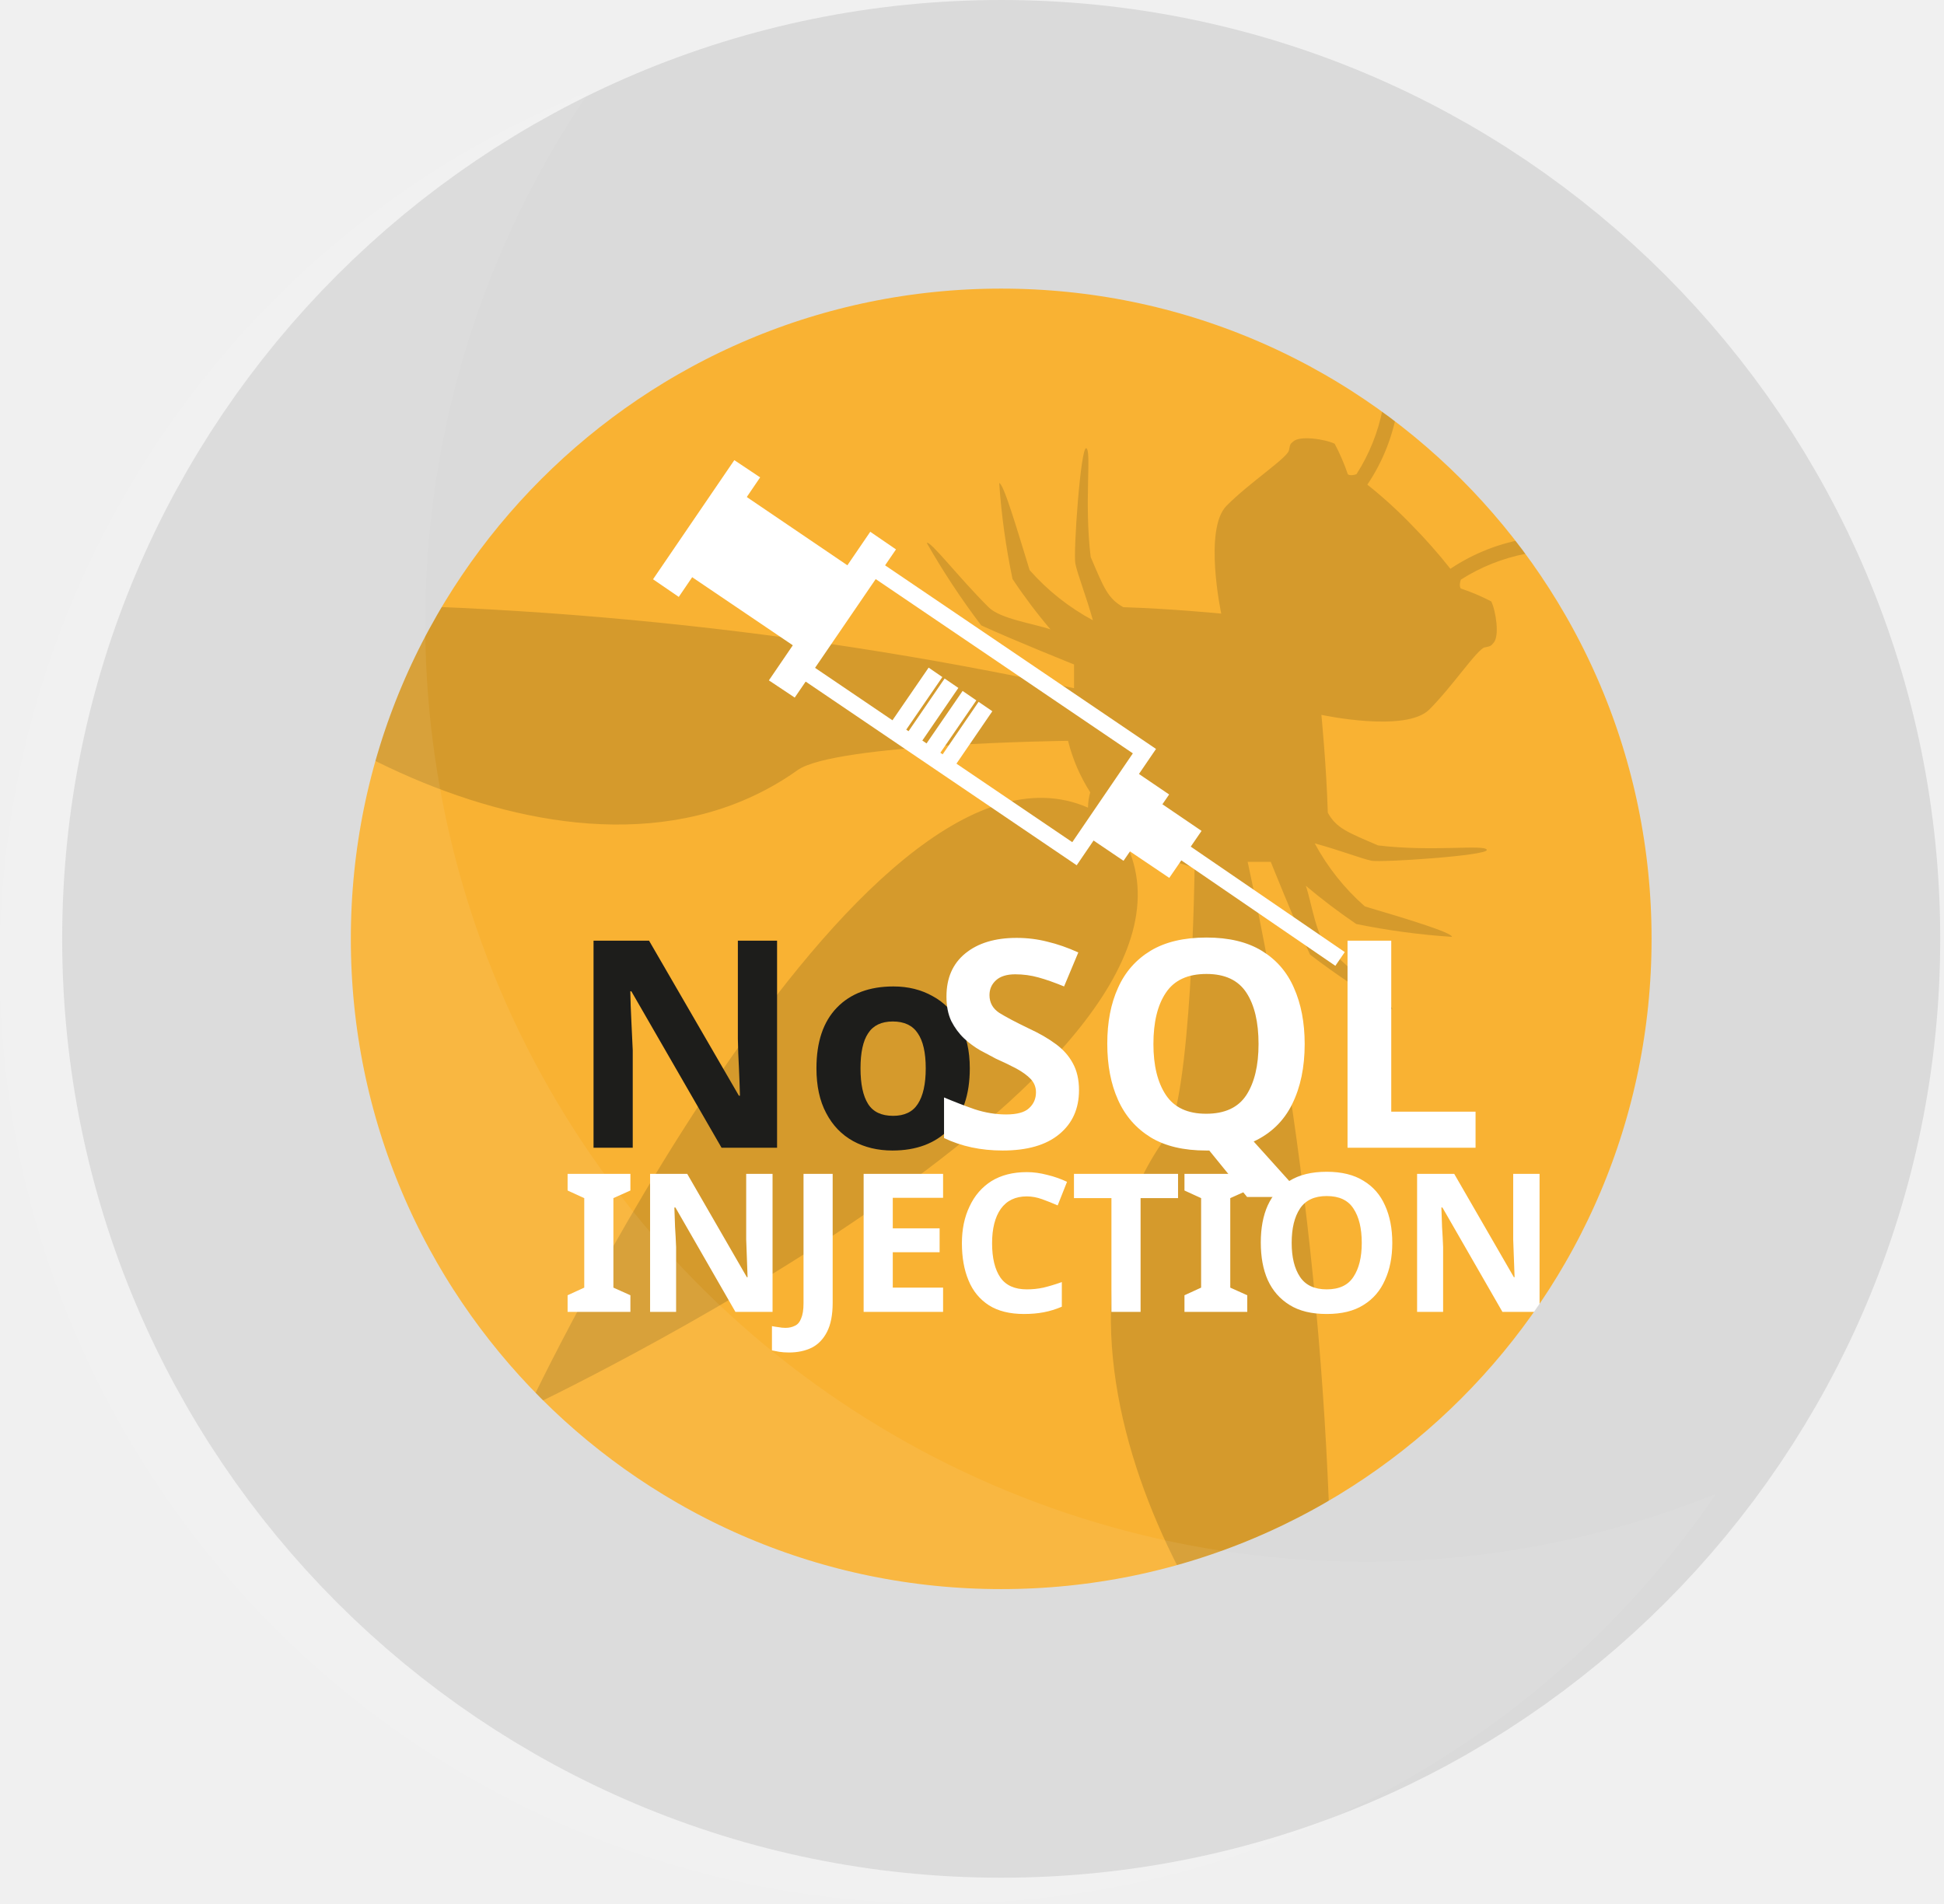
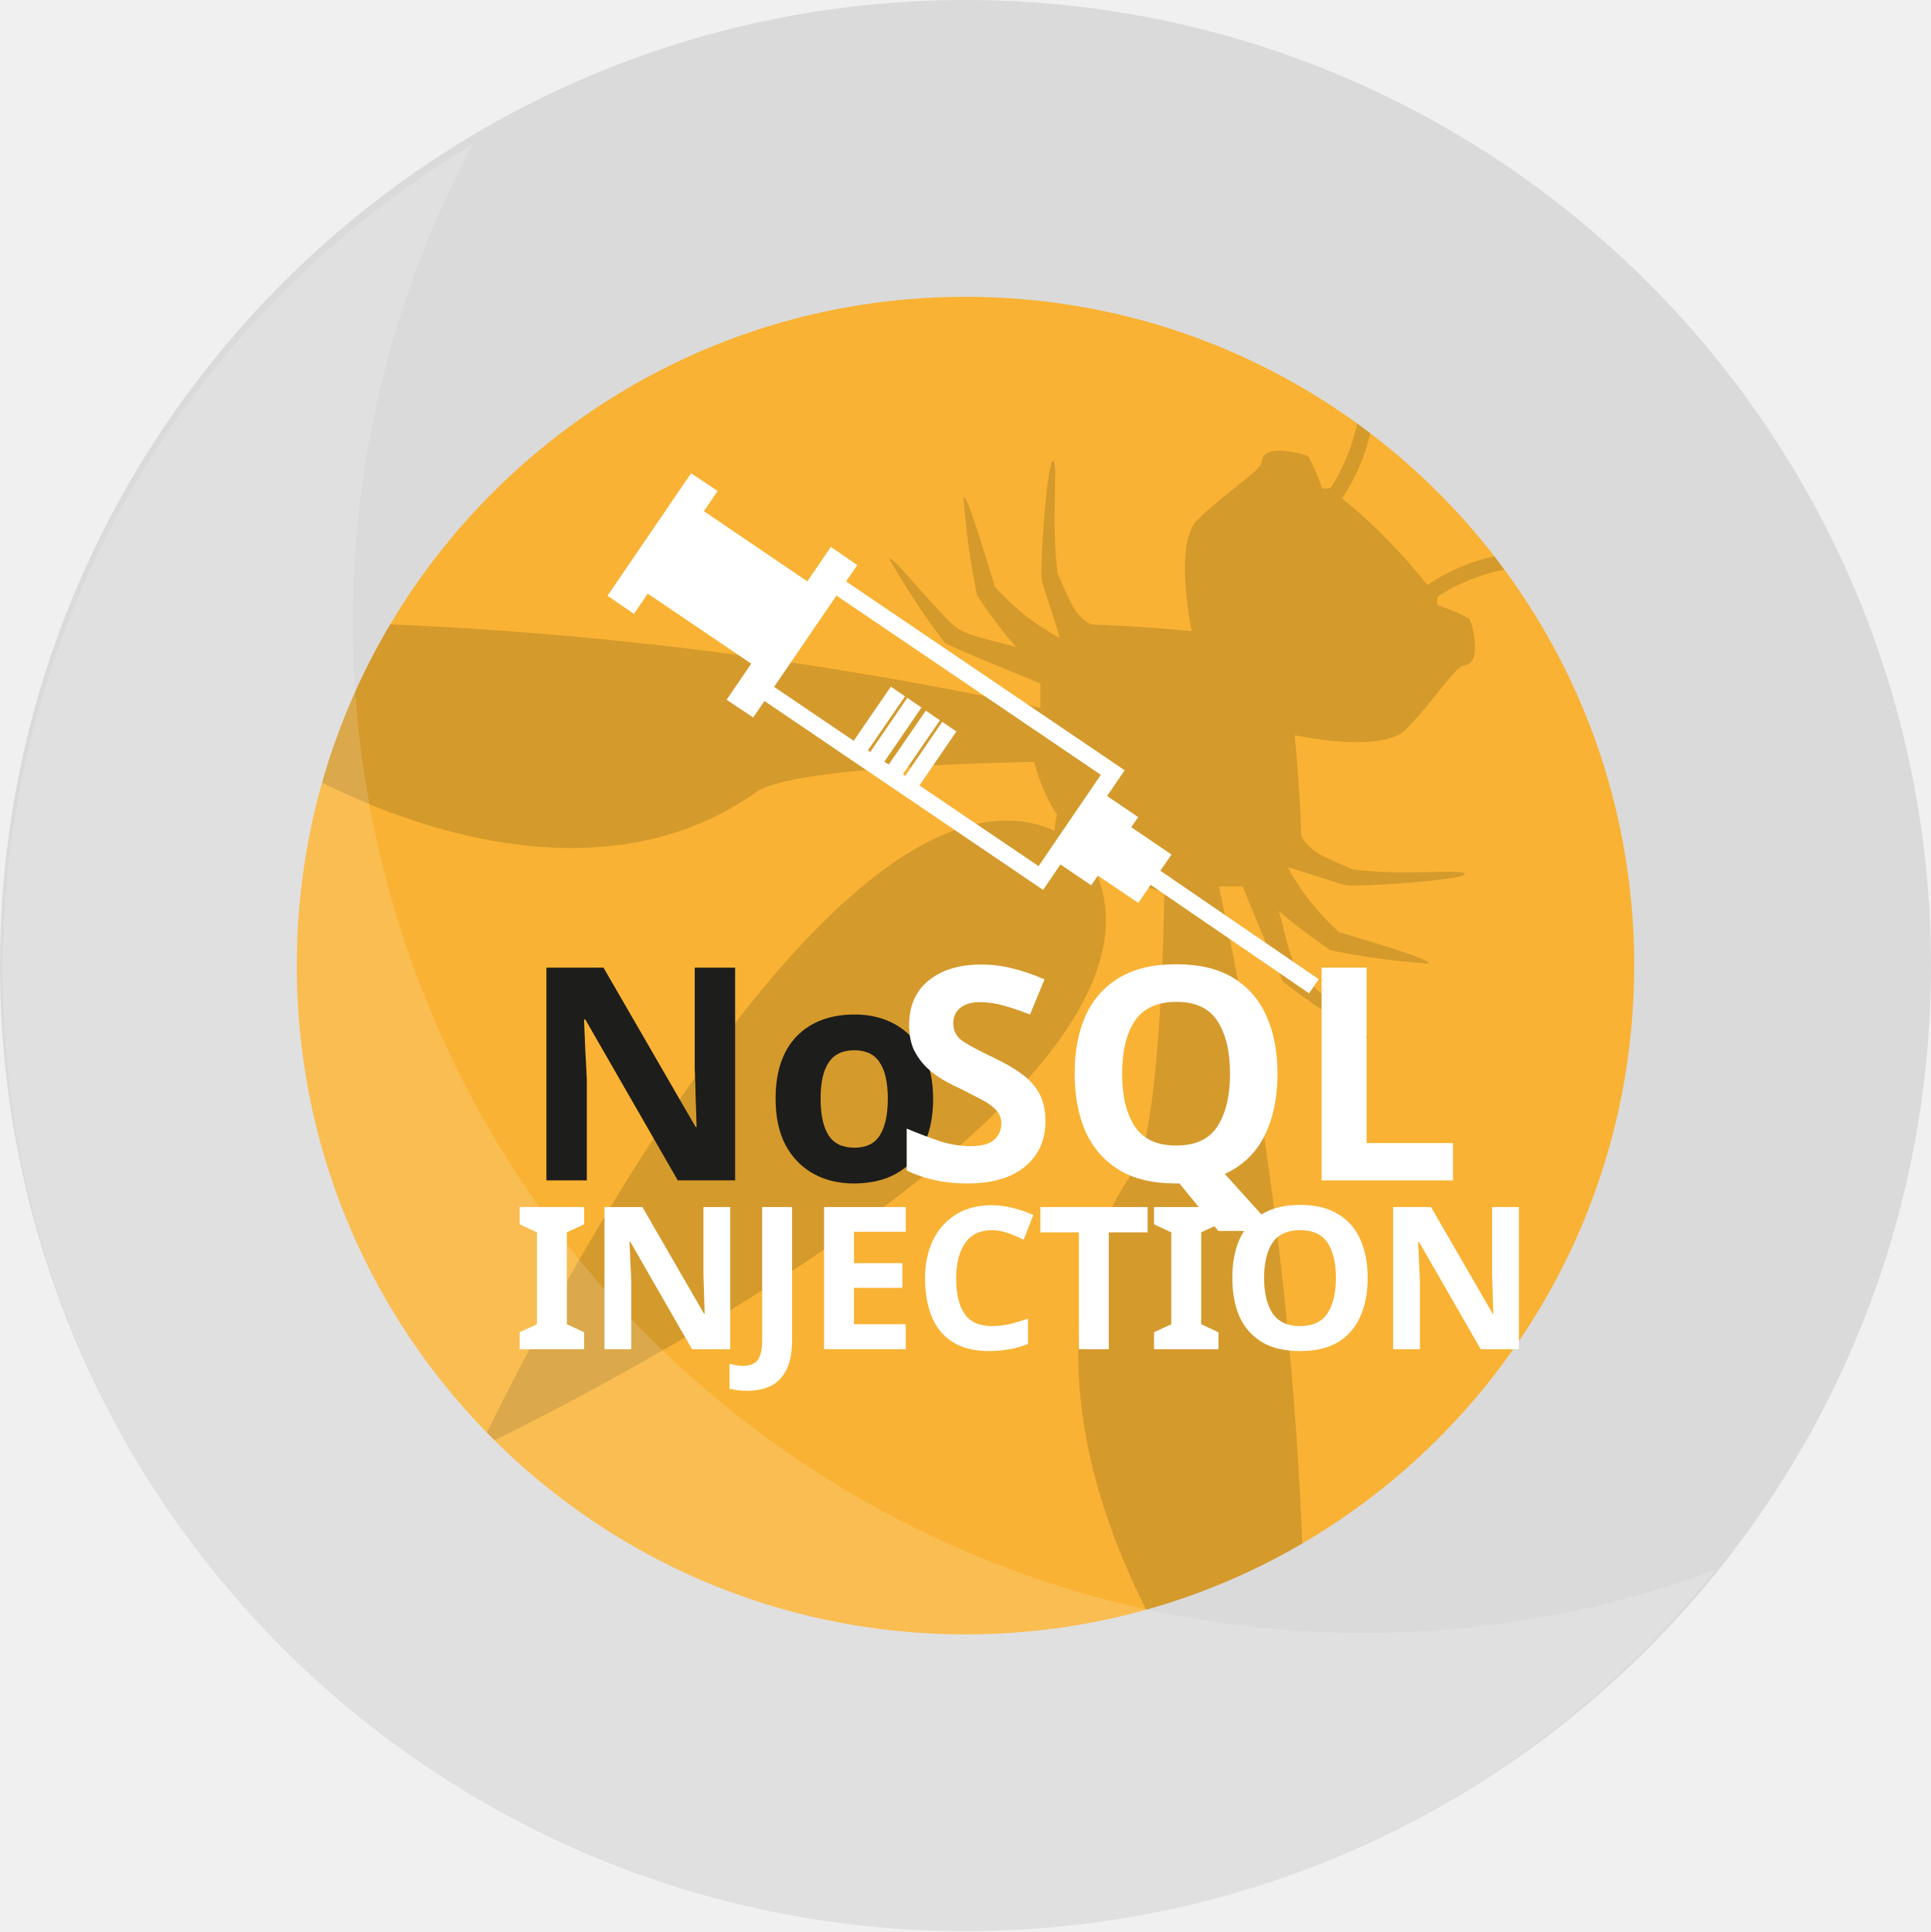
- <svg xmlns="http://www.w3.org/2000/svg" viewBox="0 0 87.55 85.73" version="1.1" id="svg51">
+ <svg xmlns="http://www.w3.org/2000/svg" viewBox="0 0 97.861 97.902" version="1.1" id="svg51" width="97.861" height="97.902">
  <defs id="defs7">
    <style id="style2">.cls-1,.cls-10,.cls-6{fill:none;}.cls-2{clip-path:url(#clip-path);}.cls-3{fill:#f9b233;stroke:#706f6f;stroke-width:10px;}.cls-10,.cls-3,.cls-6,.cls-7{stroke-miterlimit:10;}.cls-4{fill:#d59a2c;}.cls-5{font-size:8.71px;letter-spacing:-0.02em;}.cls-11,.cls-5,.cls-7,.cls-9{fill:#fff;}.cls-5,.cls-8{font-family:Hind-SemiBold, Hind;font-weight:700;}.cls-6,.cls-7{stroke:#fff;stroke-width:0.75px;}.cls-8{font-size:13.06px;fill:#1d1d1b;}.cls-10{stroke:#dadada;stroke-width:13px;}.cls-11{opacity:0.07;}</style>
    <clipPath id="clip-path">
-       <circle class="cls-1" cx="45.36" cy="42.21" r="41.1" id="circle4" />
+       <circle class="cls-1" cx="45.36" cy="42.21" r="41.1" id="circle4" style="fill:none" />
+     </clipPath>
+     <clipPath clipPathUnits="userSpaceOnUse" id="clipPath7089">
+       <ellipse style="display:inline;opacity:1;vector-effect:none;fill:none;fill-opacity:1;stroke:#000000;stroke-width:0.011;stroke-linecap:butt;stroke-linejoin:miter;stroke-miterlimit:4;stroke-dasharray:none;stroke-dashoffset:0;stroke-opacity:1" id="ellipse7091" cx="44.986" cy="42.407" rx="48.712" ry="48.711" />
    </clipPath>
  </defs>
-   <circle style="fill:#f9b233;stroke:#706f6f;stroke-width:10px;stroke-miterlimit:10" id="circle11" r="35.79" cy="42.29" cx="45.09" class="cls-3" />
-   <path style="fill:#d59a2c" id="path13" d="m 63.55,23.62 a 24.14,24.14 0 0 1 1.77,2 8.7,8.7 0 0 1 3.53,-1.37 c 2.06,0.88 4,1.85 4,2.06 0,0.21 -3,-1.08 -4.12,-1.37 a 8.41,8.41 0 0 0 -2.94,1.17 c -0.1,0.3 0,0.4 0,0.4 a 8.94,8.94 0 0 1 1.37,0.58 c 0.2,0.4 0.39,1.57 0.1,1.87 -0.1,0.1 -0.06,0.14 -0.39,0.2 -0.33,0.06 -1.44,1.74 -2.5,2.8 -1.06,1.06 -4.86,0.24 -4.86,0.24 0,0 0.22,2.21 0.29,4.41 0.39,0.7 0.89,0.88 2.26,1.47 2.45,0.3 4.82,-0.06 4.9,0.2 0.08,0.26 -4.77,0.58 -5.2,0.49 -0.43,-0.09 -1.47,-0.49 -2.55,-0.78 a 10.24,10.24 0 0 0 2.26,2.84 c 2,0.59 3.92,1.18 3.92,1.37 A 31.84,31.84 0 0 1 61.08,41.62 27.43,27.43 0 0 1 58.81,39.9 c 0.26,0.76 0.46,2.27 1,2.79 1.33,1.33 3,2.65 2.89,2.78 A 34.36,34.36 0 0 1 59,43 c -0.71,-1.53 -1.77,-4.18 -1.77,-4.18 h -1.04 a 169.6,169.6 0 0 1 3.73,40.26 C 55.68,76.96 45.33,61.32 52.48,51.26 53.68,49.58 53.8,39.08 53.8,39.08 a 7.85,7.85 0 0 1 -2.32,-1 2.46,2.46 0 0 1 -0.68,0.1 c 4.5,10.33 -27,25.22 -27,25.22 0,0 14.9,-31.53 25.2,-27.02 a 2.53,2.53 0 0 1 0.1,-0.69 7.85,7.85 0 0 1 -1,-2.32 c 0,0 -10.5,0.12 -12.18,1.32 -10.06,7.15 -25.7,-3.2 -27.81,-7.44 A 169.23,169.23 0 0 1 48.37,31 v -1.07 c 0,0 -2.65,-1.06 -4.18,-1.76 a 34.5,34.5 0 0 1 -2.45,-3.71 c 0.13,-0.15 1.45,1.57 2.78,2.89 0.53,0.53 2,0.73 2.79,1 A 24,24 0 0 1 45.6,26.08 31.87,31.87 0 0 1 45,21.76 c 0.19,0 0.78,2 1.37,3.92 a 10.26,10.26 0 0 0 2.85,2.26 c -0.3,-1.08 -0.69,-2.06 -0.79,-2.55 -0.1,-0.49 0.24,-5.29 0.49,-5.2 0.25,0.09 -0.1,2.45 0.2,4.9 0.59,1.38 0.77,1.87 1.47,2.26 2.2,0.07 4.41,0.29 4.41,0.29 0,0 -0.81,-3.8 0.24,-4.86 1.05,-1.06 2.75,-2.16 2.81,-2.5 0.06,-0.34 0.09,-0.29 0.19,-0.39 0.3,-0.29 1.47,-0.1 1.87,0.1 a 9.42,9.42 0 0 1 0.59,1.37 c 0,0 0.09,0.1 0.39,0 a 8.44,8.44 0 0 0 1.18,-2.94 c -0.3,-1.08 -1.59,-4.11 -1.38,-4.12 0.21,-0.01 1.18,2 2.06,4 a 8.55,8.55 0 0 1 -1.37,3.53 20.59,20.59 0 0 1 1.97,1.79 z" class="cls-4" />
-   <text style="font-weight:700;font-size:8.71px;font-family:Hind-SemiBold, Hind;letter-spacing:-0.02em;fill:#ffffff" id="text15" class="cls-5" x="25.28" y="59.09">INJECTION</text>
-   <polygon style="fill:none;stroke:#ffffff;stroke-width:0.75px;stroke-miterlimit:10" id="polygon17" points="42.35,23.72 54.61,32.03 51.46,36.65 39.2,28.34 " class="cls-6" transform="translate(-3.069139,1.804962)" />
-   <polygon style="fill:#ffffff;stroke:#ffffff;stroke-width:0.75px;stroke-miterlimit:10" id="polygon19" points="53.89,33.19 55.2,34.08 53.57,36.45 52.27,35.57 " class="cls-7" transform="translate(-3.069139,1.804962)" />
-   <polygon style="fill:#ffffff;stroke:#ffffff;stroke-width:0.75px;stroke-miterlimit:10" id="polygon21" points="54.94,34.55 56.66,35.72 55.63,37.22 53.91,36.06 " class="cls-7" transform="translate(-3.069139,1.804962)" />
-   <polygon style="fill:#ffffff;stroke:#ffffff;stroke-width:0.75px;stroke-miterlimit:10" id="polygon23" points="36.22,20.71 41.57,24.34 39.53,27.32 34.18,23.7 " class="cls-7" transform="translate(-3.069139,1.804962)" />
-   <polygon style="fill:#ffffff;stroke:#ffffff;stroke-width:0.75px;stroke-miterlimit:10" id="polygon25" points="42.36,22.67 42.9,23.04 38.76,29.1 38.22,28.74 " class="cls-7" transform="translate(-3.069139,1.804962)" />
-   <polygon style="fill:#ffffff;stroke:#ffffff;stroke-width:0.75px;stroke-miterlimit:10" id="polygon27" points="36.24,19.44 36.78,19.8 33.54,24.56 33,24.19 " class="cls-7" transform="translate(-3.069139,1.804962)" />
-   <line style="fill:#ffffff;stroke:#ffffff;stroke-width:0.75px;stroke-miterlimit:10" id="line29" y2="43.195" x2="60.351" y1="38.265" x1="53.151" class="cls-7" />
-   <line style="fill:#ffffff;stroke:#ffffff;stroke-width:0.75px;stroke-miterlimit:10" id="line31" y2="30.285" x2="42.131" y1="32.935" x1="40.311" class="cls-7" />
-   <line style="fill:#ffffff;stroke:#ffffff;stroke-width:0.75px;stroke-miterlimit:10" id="line33" y2="30.775" x2="42.851" y1="33.435" x1="41.031" class="cls-7" />
-   <line style="fill:#ffffff;stroke:#ffffff;stroke-width:0.75px;stroke-miterlimit:10" id="line35" y2="31.335" x2="43.661" y1="33.985" x1="41.841" class="cls-7" />
-   <line style="fill:#ffffff;stroke:#ffffff;stroke-width:0.75px;stroke-miterlimit:10" id="line37" y2="31.825" x2="44.381" y1="34.485" x1="42.561" class="cls-7" />
-   <text style="font-weight:700;font-size:13.06px;font-family:Hind-SemiBold, Hind;fill:#1d1d1b" id="text41" class="cls-8" x="25.56" y="51.7">No<tspan style="fill:#ffffff" id="tspan39" y="51.7" x="41.92" class="cls-9">SQL</tspan>
-   </text>
-   <circle style="fill:none;stroke:#dadada;stroke-width:13px;stroke-miterlimit:10" id="circle43" r="35.79" cy="42.29" cx="45.09" class="cls-10" />
-   <path style="opacity:0.07;fill:#ffffff" id="path45" d="M 61.49,70.35 A 42.33,42.33 0 0 1 26.55,4.11 42.34,42.34 0 1 0 77.28,67.29 42.09,42.09 0 0 1 61.49,70.35 Z" class="cls-11" />
+   <g id="layer2" transform="translate(3.861291,6.783635)">
+     <g id="layer4">
+       <circle style="fill:#f9b233;stroke:#706f6f;stroke-width:11.57px;stroke-miterlimit:10" id="circle11" r="41.41" cy="42.147" cx="45.069" class="cls-3" />
+       <path style="fill:#d59a2c;stroke-width:1.157" id="path13" d="m 66.428,20.545 a 27.931,27.931 0 0 1 2.048,2.314 10.066,10.066 0 0 1 4.084,-1.585 c 2.383,1.018 4.628,2.14 4.628,2.383 0,0.243 -3.471,-1.25 -4.767,-1.585 a 9.731,9.731 0 0 0 -3.402,1.354 c -0.116,0.347 0,0.463 0,0.463 a 10.344,10.344 0 0 1 1.585,0.671 c 0.231,0.463 0.451,1.817 0.116,2.164 -0.116,0.116 -0.069,0.162 -0.451,0.231 -0.382,0.069 -1.666,2.013 -2.893,3.24 -1.226,1.226 -5.623,0.278 -5.623,0.278 0,0 0.255,2.557 0.336,5.102 0.451,0.81 1.03,1.018 2.615,1.701 2.835,0.347 5.577,-0.069 5.669,0.231 0.093,0.301 -5.519,0.671 -6.017,0.567 -0.498,-0.104 -1.701,-0.567 -2.95,-0.902 a 11.848,11.848 0 0 0 2.615,3.286 c 2.314,0.683 4.536,1.365 4.536,1.585 a 36.84,36.84 0 0 1 -4.987,-0.671 31.737,31.737 0 0 1 -2.626,-1.99 c 0.301,0.879 0.532,2.626 1.157,3.228 1.539,1.539 3.471,3.066 3.344,3.217 a 39.755,39.755 0 0 1 -4.281,-2.858 c -0.821,-1.77 -2.048,-4.836 -2.048,-4.836 h -1.203 a 196.232,196.232 0 0 1 4.316,46.582 c -4.906,-2.453 -16.881,-20.549 -8.608,-32.188 1.388,-1.944 1.527,-14.093 1.527,-14.093 a 9.083,9.083 0 0 1 -2.684,-1.157 2.846,2.846 0 0 1 -0.787,0.116 c 5.207,11.952 -31.24,29.18 -31.24,29.18 0,0 17.24,-36.481 29.157,-31.263 a 2.927,2.927 0 0 1 0.116,-0.798 9.083,9.083 0 0 1 -1.157,-2.684 c 0,0 -12.149,0.139 -14.093,1.527 C 22.82,41.626 4.724,29.651 2.283,24.745 a 195.803,195.803 0 0 1 46.582,4.339 v -1.238 c 0,0 -3.066,-1.226 -4.836,-2.036 a 39.917,39.917 0 0 1 -2.835,-4.293 c 0.15,-0.174 1.678,1.817 3.217,3.344 0.613,0.613 2.314,0.845 3.228,1.157 a 27.769,27.769 0 0 1 -1.979,-2.626 36.874,36.874 0 0 1 -0.694,-4.998 c 0.22,0 0.902,2.314 1.585,4.536 a 11.871,11.871 0 0 0 3.298,2.615 c -0.347,-1.25 -0.798,-2.383 -0.914,-2.95 -0.116,-0.567 0.278,-6.121 0.567,-6.017 0.289,0.104 -0.116,2.835 0.231,5.669 0.683,1.597 0.891,2.164 1.701,2.615 2.545,0.081 5.102,0.336 5.102,0.336 0,0 -0.937,-4.397 0.278,-5.623 1.215,-1.226 3.182,-2.499 3.251,-2.893 0.069,-0.393 0.104,-0.336 0.22,-0.451 0.347,-0.336 1.701,-0.116 2.164,0.116 a 10.899,10.899 0 0 1 0.683,1.585 c 0,0 0.104,0.116 0.451,0 a 9.765,9.765 0 0 0 1.365,-3.402 c -0.347,-1.25 -1.84,-4.755 -1.597,-4.767 0.243,-0.012 1.365,2.314 2.383,4.628 a 9.893,9.893 0 0 1 -1.585,4.084 23.823,23.823 0 0 1 2.279,2.071 z" class="cls-4" />
+       <circle style="fill:none;stroke:#dadada;stroke-width:15.041px;stroke-miterlimit:10" id="circle43" r="41.41" cy="42.147" cx="45.069" class="cls-10" />
+     </g>
+     <g id="layer1" style="display:inline">
+       <text style="font-weight:700;font-size:10.078px;font-family:Hind-SemiBold, Hind;letter-spacing:-0.02em;fill:#ffffff;stroke-width:1.157" id="text15" class="cls-5" x="22.149" y="61.585">INJECTION</text>
+       <polygon style="fill:none;stroke:#ffffff;stroke-width:0.75px;stroke-miterlimit:10" id="polygon17" points="42.35,23.72 54.61,32.03 51.46,36.65 39.2,28.34 " class="cls-6" transform="matrix(1.157025,0,0,1.157025,-10.65204,-4.69525)" />
+       <polygon style="fill:#ffffff;stroke:#ffffff;stroke-width:0.75px;stroke-miterlimit:10" id="polygon19" points="53.89,33.19 55.2,34.08 53.57,36.45 52.27,35.57 " class="cls-7" transform="matrix(1.157025,0,0,1.157025,-10.65204,-4.69525)" />
+       <polygon style="fill:#ffffff;stroke:#ffffff;stroke-width:0.75px;stroke-miterlimit:10" id="polygon21" points="54.94,34.55 56.66,35.72 55.63,37.22 53.91,36.06 " class="cls-7" transform="matrix(1.157025,0,0,1.157025,-10.65204,-4.69525)" />
+       <polygon style="fill:#ffffff;stroke:#ffffff;stroke-width:0.75px;stroke-miterlimit:10" id="polygon23" points="36.22,20.71 41.57,24.34 39.53,27.32 34.18,23.7 " class="cls-7" transform="matrix(1.157025,0,0,1.157025,-10.65204,-4.69525)" />
+       <polygon style="fill:#ffffff;stroke:#ffffff;stroke-width:0.75px;stroke-miterlimit:10" id="polygon25" points="42.36,22.67 42.9,23.04 38.76,29.1 38.22,28.74 " class="cls-7" transform="matrix(1.157025,0,0,1.157025,-10.65204,-4.69525)" />
+       <polygon style="fill:#ffffff;stroke:#ffffff;stroke-width:0.75px;stroke-miterlimit:10" id="polygon27" points="36.24,19.44 36.78,19.8 33.54,24.56 33,24.19 " class="cls-7" transform="matrix(1.157025,0,0,1.157025,-10.65204,-4.69525)" />
+       <line style="fill:#ffffff;stroke:#ffffff;stroke-width:0.868px;stroke-miterlimit:10" id="line29" y2="43.194" x2="62.727" y1="37.49" x1="54.396" class="cls-7" />
+       <line style="fill:#ffffff;stroke:#ffffff;stroke-width:0.868px;stroke-miterlimit:10" id="line31" y2="28.257" x2="41.646" y1="31.323" x1="39.54" class="cls-7" />
+       <line style="fill:#ffffff;stroke:#ffffff;stroke-width:0.868px;stroke-miterlimit:10" id="line33" y2="28.824" x2="42.479" y1="31.901" x1="40.373" class="cls-7" />
+       <line style="fill:#ffffff;stroke:#ffffff;stroke-width:0.868px;stroke-miterlimit:10" id="line35" y2="29.472" x2="43.416" y1="32.538" x1="41.31" class="cls-7" />
+       <line style="fill:#ffffff;stroke:#ffffff;stroke-width:0.868px;stroke-miterlimit:10" id="line37" y2="30.039" x2="44.249" y1="33.116" x1="42.143" class="cls-7" />
+       <text style="font-weight:700;font-size:15.111px;font-family:Hind-SemiBold, Hind;fill:#1d1d1b;stroke-width:1.157" id="text41" class="cls-8" x="22.473" y="53.035">No<tspan style="fill:#ffffff;stroke-width:1.157" id="tspan39" y="53.035" x="41.402" class="cls-9">SQL</tspan>
+       </text>
+     </g>
+     <g id="layer3">
+       <path style="opacity:0.15;fill:#ffffff;stroke-width:1.21" id="path45" d="M 65.26,75.965 A 51.228,51.228 0 0 1 22.976,-4.198 51.24,51.24 0 1 0 84.369,72.262 50.937,50.937 0 0 1 65.26,75.965 Z" class="cls-11" clip-path="url(#clipPath7089)" />
+     </g>
+   </g>
</svg>
